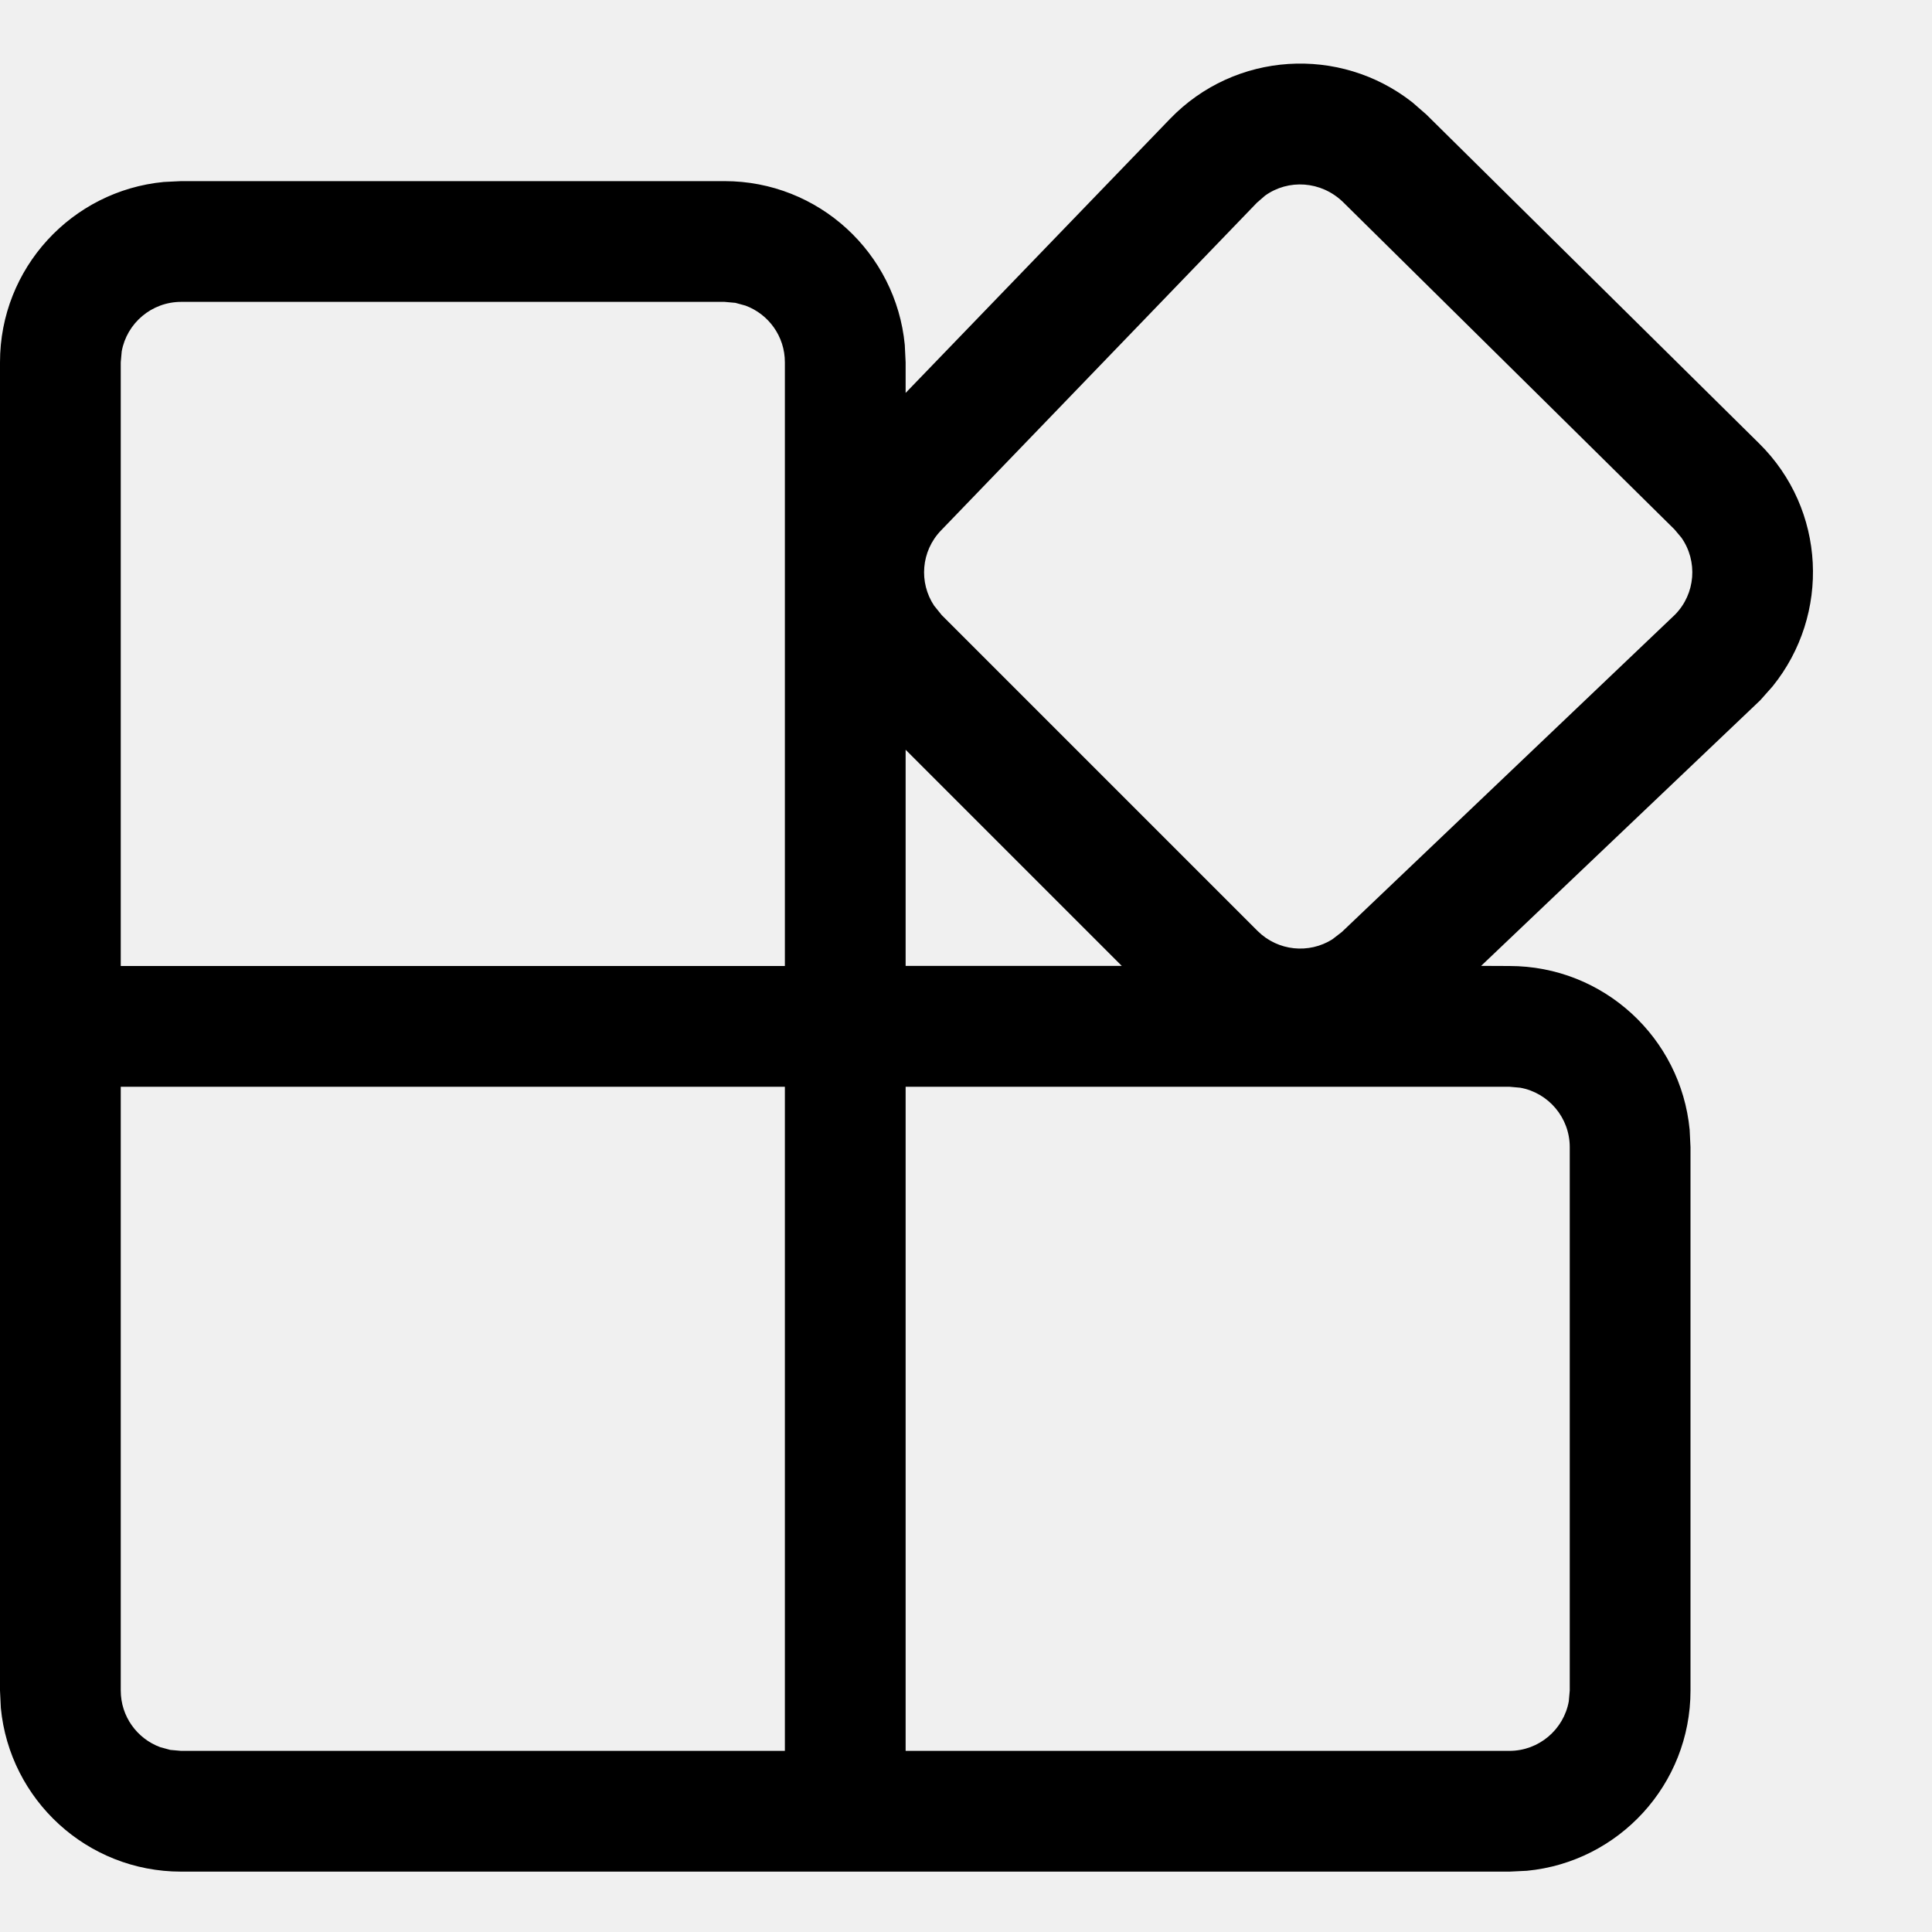
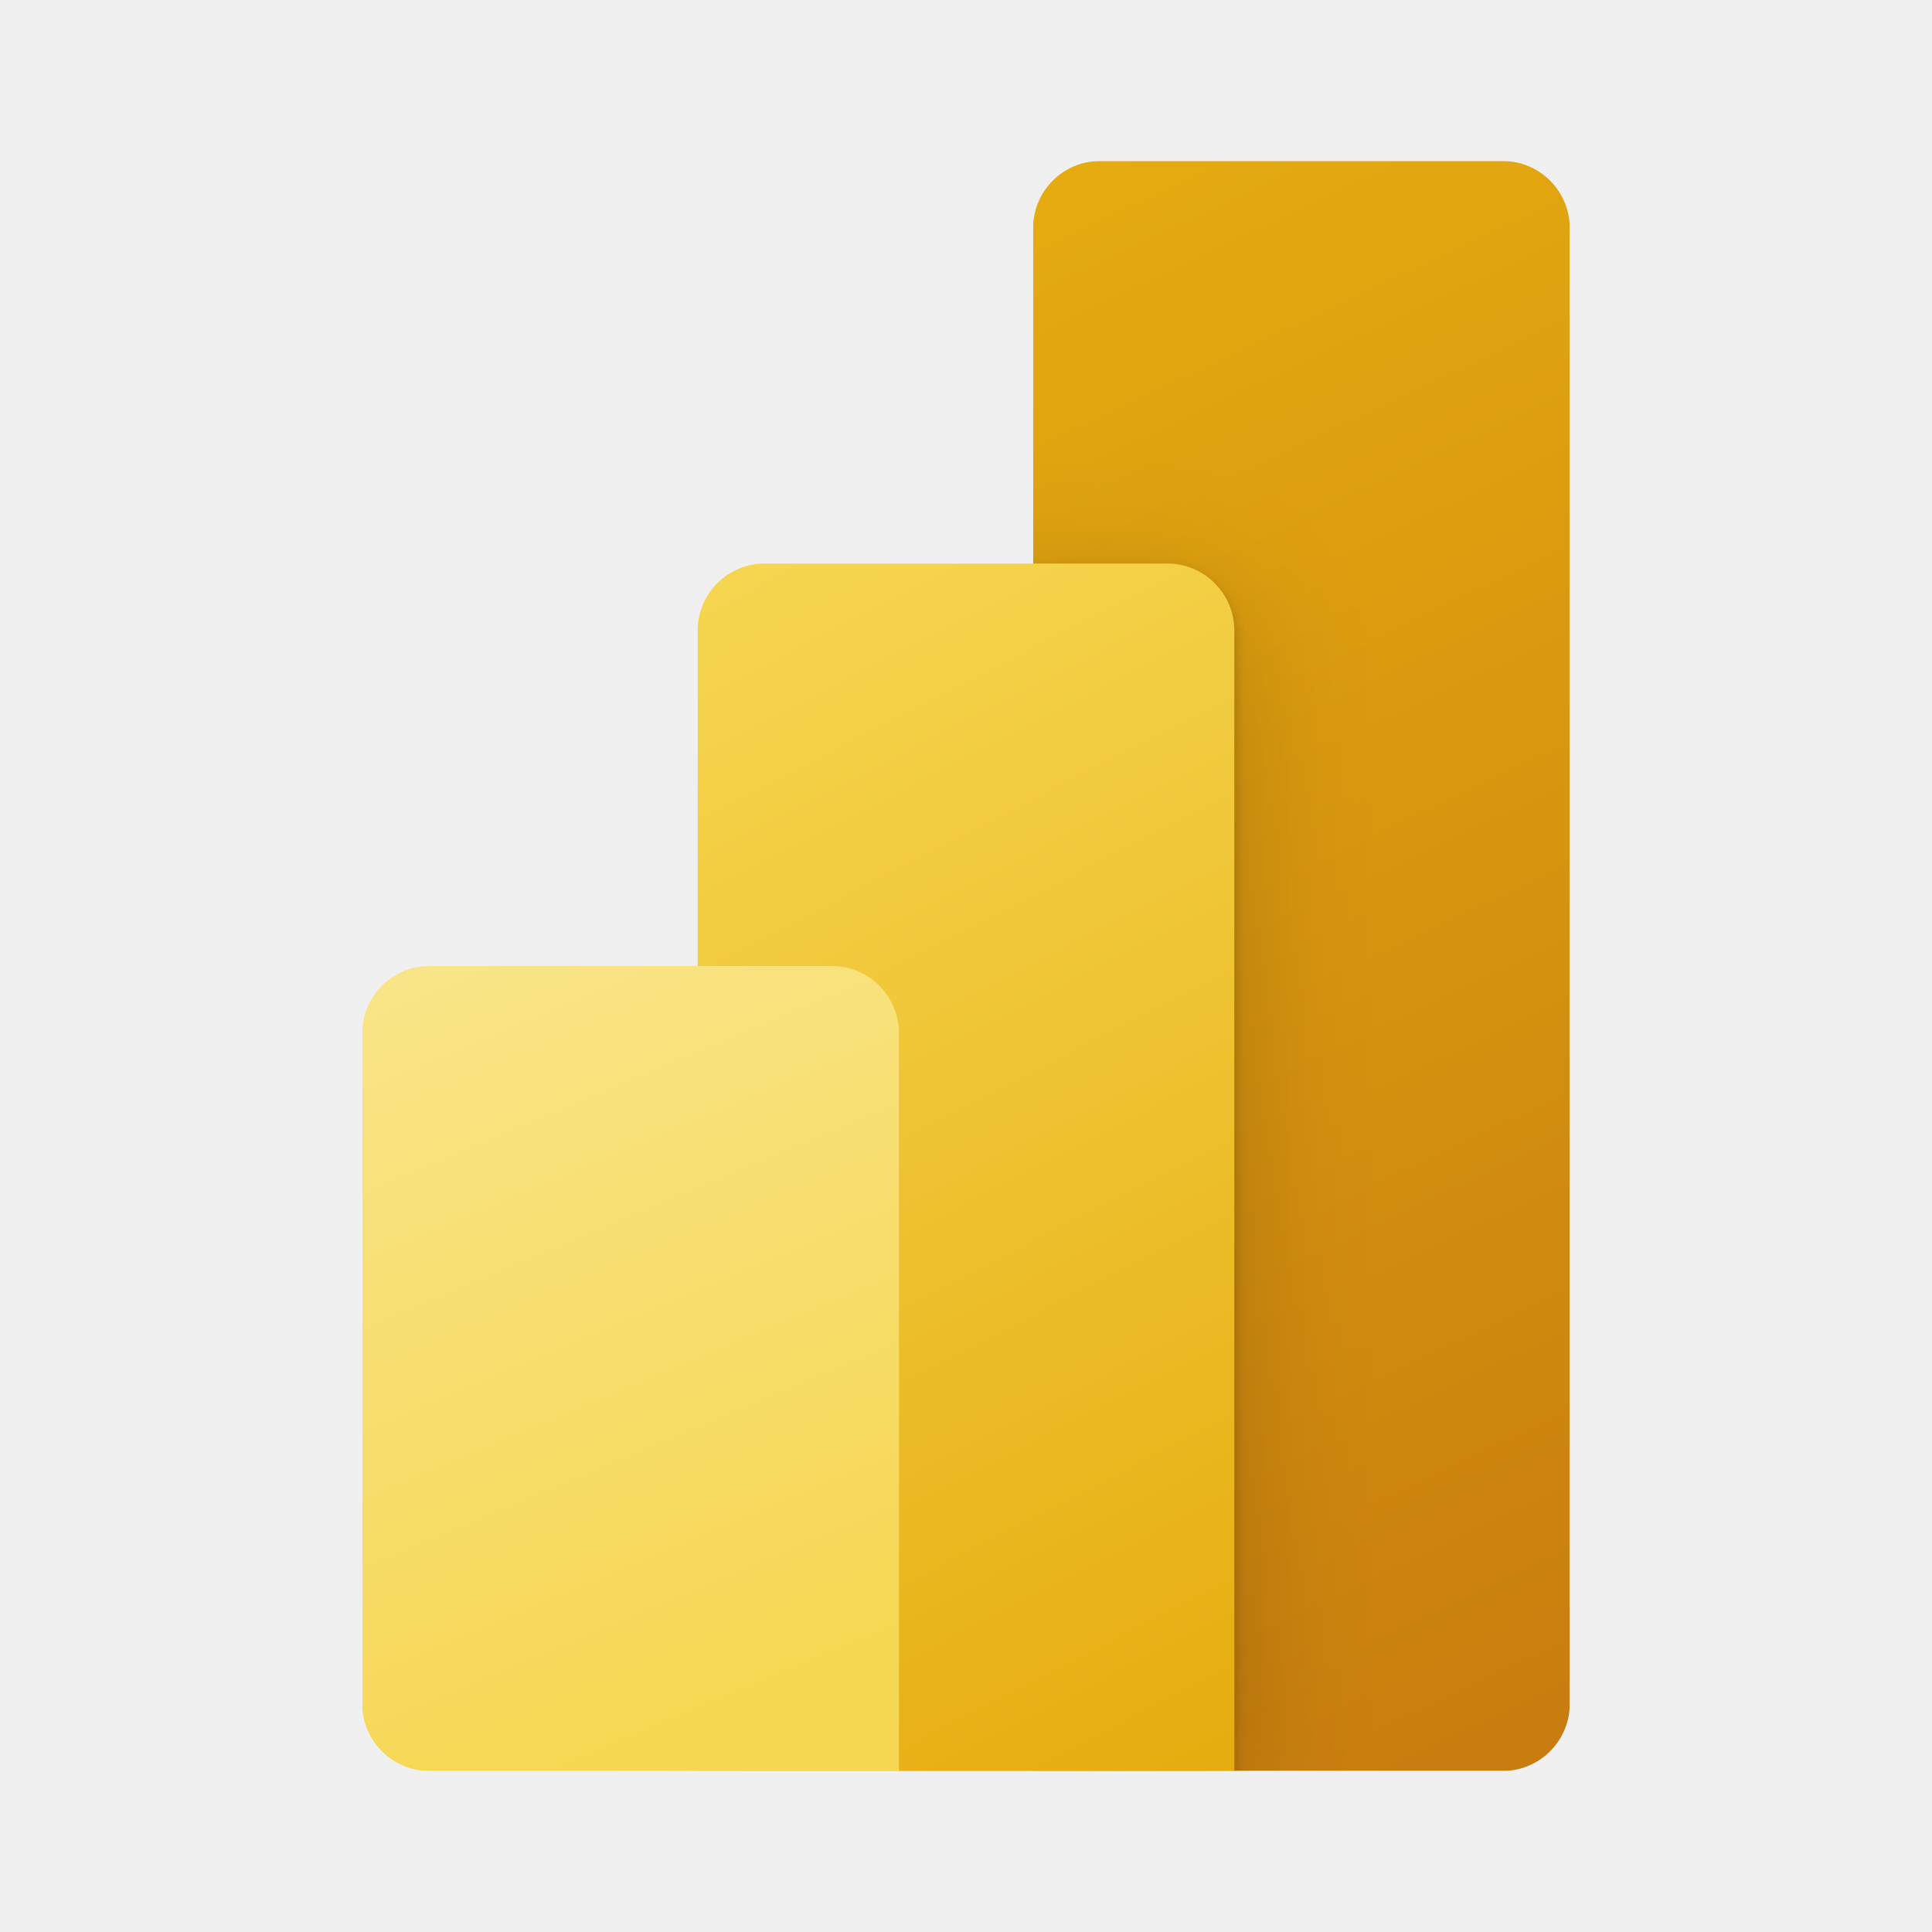
- <svg xmlns="http://www.w3.org/2000/svg" width="16" height="16" viewBox="0 0 16 16" fill="none">
-   <path d="M1.5 15.5C0.72 15.5 0.08 14.905 0.007 14.145L0 14V3C0 2.22 0.595 1.58 1.356 1.507L1.5 1.5H6C6.78 1.5 7.42 2.095 7.493 2.856L7.5 3V3.254L9.689 0.985C10.228 0.426 11.096 0.376 11.696 0.847L11.812 0.948L14.569 3.673C15.122 4.219 15.161 5.088 14.68 5.684L14.577 5.8L12.266 7.999L12.5 8C13.28 8 13.92 8.595 13.993 9.356L14 9.5V14C14 14.78 13.405 15.42 12.645 15.493L12.5 15.5H1.5ZM6.5 9H1V14C1 14.215 1.135 14.398 1.326 14.469L1.41 14.492L1.5 14.5H6.5V9ZM12.5 9H7.5V14.5H12.5C12.745 14.5 12.95 14.323 12.992 14.09L13 14V9.5C13 9.255 12.823 9.05 12.59 9.008L12.5 9ZM7.5 6.209V7.999H9.29L7.5 6.209ZM6 2.5H1.5C1.255 2.5 1.05 2.677 1.008 2.91L1 3V8H6.5V3C6.5 2.785 6.365 2.602 6.174 2.531L6.09 2.508L6 2.5ZM11.122 1.673C10.94 1.497 10.669 1.482 10.477 1.62L10.409 1.679L7.793 4.393C7.627 4.565 7.609 4.825 7.736 5.016L7.799 5.094L10.415 7.71C10.583 7.877 10.841 7.901 11.034 7.779L11.113 7.718L13.871 5.091C14.043 4.917 14.061 4.647 13.925 4.453L13.867 4.384L11.122 1.673Z" fill="black" />
+ <svg xmlns="http://www.w3.org/2000/svg" width="48" height="48" fill="none">
+   <mask id="i5e5111-mask0_56017_40862" width="30" height="40" x="9" y="4" maskUnits="userSpaceOnUse" style="mask-type:alpha">
+     <path fill="#fff" d="M25.667 5.667c0-.92.746-1.667 1.666-1.667h10C38.253 4 39 4.746 39 5.667v36.665c0 .92-.746 1.667-1.667 1.667H10.667c-.92 0-1.667-.746-1.667-1.667V25.666c0-.92.747-1.666 1.667-1.666h6.667v-8.334c0-.92.746-1.666 1.666-1.666h6.667z" />
+   </mask>
+   <g mask="url(#i5e5111-mask0_56017_40862)">
+     <path fill="url(#i5e5111-paint0_linear_56017_40862)" d="M39 4v39.999H25.667V4z" />
+     <g filter="url(#i5e5111-filter0_dd_56017_40862)">
+       <path fill="url(#i5e5111-paint1_linear_56017_40862)" d="M30.667 15.666V44H17.334v-30H29c.92 0 1.667.747 1.667 1.667" />
+     </g>
+     <path fill="url(#i5e5111-paint2_linear_56017_40862)" d="M9 24v19.999h13.334V25.666c0-.92-.747-1.666-1.667-1.666z" />
+   </g>
+   <defs>
+     <filter id="i5e5111-filter0_dd_56017_40862" width="19.999" height="36.666" x="14.001" y="11.5" color-interpolation-filters="sRGB" filterUnits="userSpaceOnUse">
+       <feFlood flood-opacity="0" result="BackgroundImageFix" />
+       <feColorMatrix in="SourceAlpha" result="hardAlpha" values="0 0 0 0 0 0 0 0 0 0 0 0 0 0 0 0 0 0 127 0" />
+       <feOffset dy=".158" />
+       <feGaussianBlur stdDeviation=".158" />
+       <feColorMatrix values="0 0 0 0 0 0 0 0 0 0 0 0 0 0 0 0 0 0 0.2 0" />
+       <feBlend in2="BackgroundImageFix" result="effect1_dropShadow_56017_40862" />
+       <feColorMatrix in="SourceAlpha" result="hardAlpha" values="0 0 0 0 0 0 0 0 0 0 0 0 0 0 0 0 0 0 127 0" />
+       <feOffset dy=".833" />
+       <feGaussianBlur stdDeviation="1.667" />
+       <feColorMatrix values="0 0 0 0 0 0 0 0 0 0 0 0 0 0 0 0 0 0 0.18 0" />
+       <feBlend in2="effect1_dropShadow_56017_40862" result="effect2_dropShadow_56017_40862" />
+       <feBlend in="SourceGraphic" in2="effect2_dropShadow_56017_40862" result="shape" />
+     </filter>
+     <linearGradient id="i5e5111-paint0_linear_56017_40862" x1="23.445" x2="41.027" y1="4" y2="41.268" gradientUnits="userSpaceOnUse">
+       <stop stop-color="#E6AD10" />
+       <stop offset="1" stop-color="#C87E0E" />
+     </linearGradient>
+     <linearGradient id="i5e5111-paint1_linear_56017_40862" x1="17.333" x2="32.119" y1="14" y2="42.677" gradientUnits="userSpaceOnUse">
+       <stop stop-color="#F6D751" />
+       <stop offset="1" stop-color="#E6AD10" />
+     </linearGradient>
+     <linearGradient id="i5e5111-paint2_linear_56017_40862" x1="8.999" x2="17.17" y1="24" y2="43.365" gradientUnits="userSpaceOnUse">
+       <stop stop-color="#F9E589" />
+       <stop offset="1" stop-color="#F6D751" />
+     </linearGradient>
+   </defs>
</svg>
